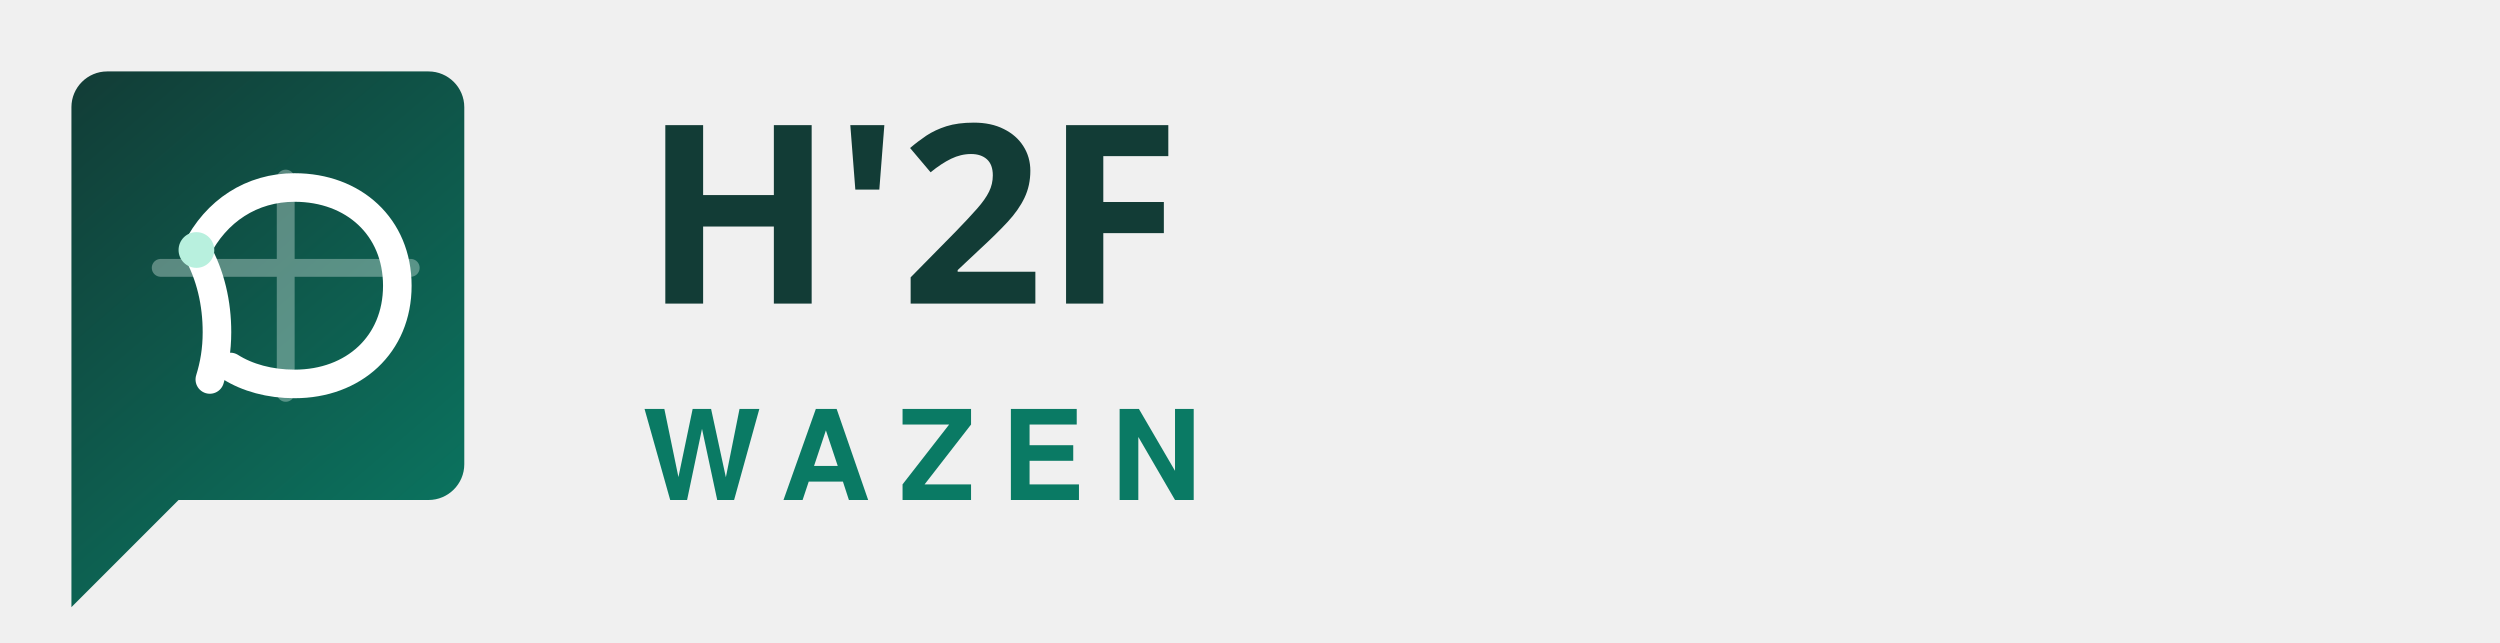
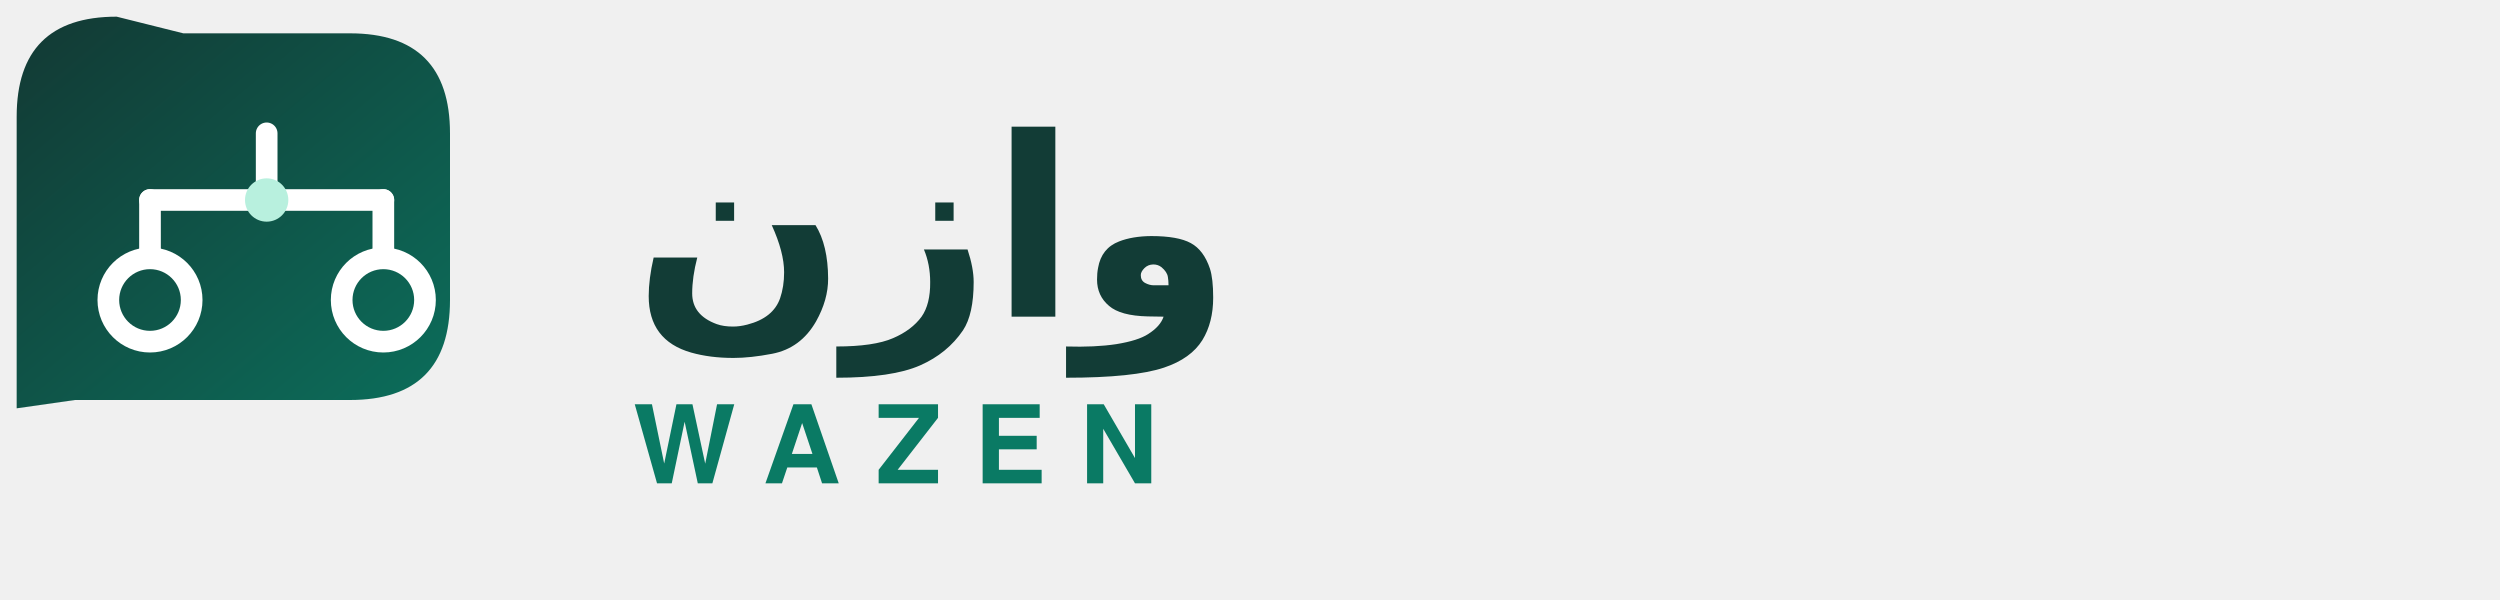
- <svg xmlns="http://www.w3.org/2000/svg" viewBox="0 0 280 72" role="img" aria-label="H'2F WAZEN">
+ <svg xmlns="http://www.w3.org/2000/svg" viewBox="0 0 300 72" role="img" aria-label="وازن WAZEN">
  <defs>
-     <linearGradient id="g" x1="8" y1="8" x2="56" y2="64" gradientUnits="userSpaceOnUse">
+     <linearGradient id="wz-lock" x1="6" y1="4" x2="58" y2="66" gradientUnits="userSpaceOnUse">
      <stop stop-color="#123C36" />
      <stop offset="1" stop-color="#0A7A64" />
    </linearGradient>
  </defs>
-   <path d="M8 12c0-2.2 1.8-4 4-4h36c2.2 0 4 1.8 4 4v40c0 2.2-1.8 4-4 4H20L8 68V12z" fill="url(#g)" />
-   <path d="M18 30h28M32 20v24" stroke="#E8F5F1" stroke-width="2" stroke-linecap="round" opacity=".35" />
-   <path d="M22 28c2.2-4.4 6.2-7 11-7 6.6 0 11.5 4.4 11.5 11S39.6 43 33 43c-2.8 0-5.3-.7-7.2-1.9" fill="none" stroke="#fff" stroke-width="3.2" stroke-linecap="round" />
-   <path d="M22 28c1.6 2.8 2.3 6 2.3 9.2 0 2-.3 3.7-.8 5.3" fill="none" stroke="#fff" stroke-width="3.2" stroke-linecap="round" />
-   <circle cx="22" cy="28" r="2" fill="#B8F0DE" />
-   <text x="72" y="34" font-family="Tahoma, 'Segoe UI', sans-serif" font-size="28" font-weight="800" fill="#123C36">H'2F</text>
-   <text x="72" y="56" font-family="Segoe UI, Helvetica, Arial, sans-serif" font-size="14" font-weight="700" letter-spacing="3" fill="#0A7A64">WAZEN</text>
+   <path d="M22 4h20q12 0 12 12v20q0 12-12 12H9L2 49V14Q2 2 14 2z" fill="url(#wz-lock)" />
+   <g fill="none" stroke="#FFFFFF" stroke-width="2.6" stroke-linecap="round" stroke-linejoin="round">
+     <path d="M32 16v8" />
+     <path d="M18 24h28" />
+     <path d="M18 24v6" />
+     <path d="M46 24v6" />
+     <circle cx="18" cy="36" r="5" />
+     <circle cx="46" cy="36" r="5" />
+   </g>
+   <circle cx="32" cy="24" r="2.6" fill="#B8F0DE" />
+   <text x="76" y="38" font-family="Tahoma, 'Segoe UI', Arial, sans-serif" font-size="30" font-weight="800" fill="#123C36">وازن</text>
+   <text x="76" y="58" font-family="Segoe UI, Helvetica, Arial, sans-serif" font-size="13" font-weight="700" letter-spacing="4" fill="#0A7A64">WAZEN</text>
</svg>
